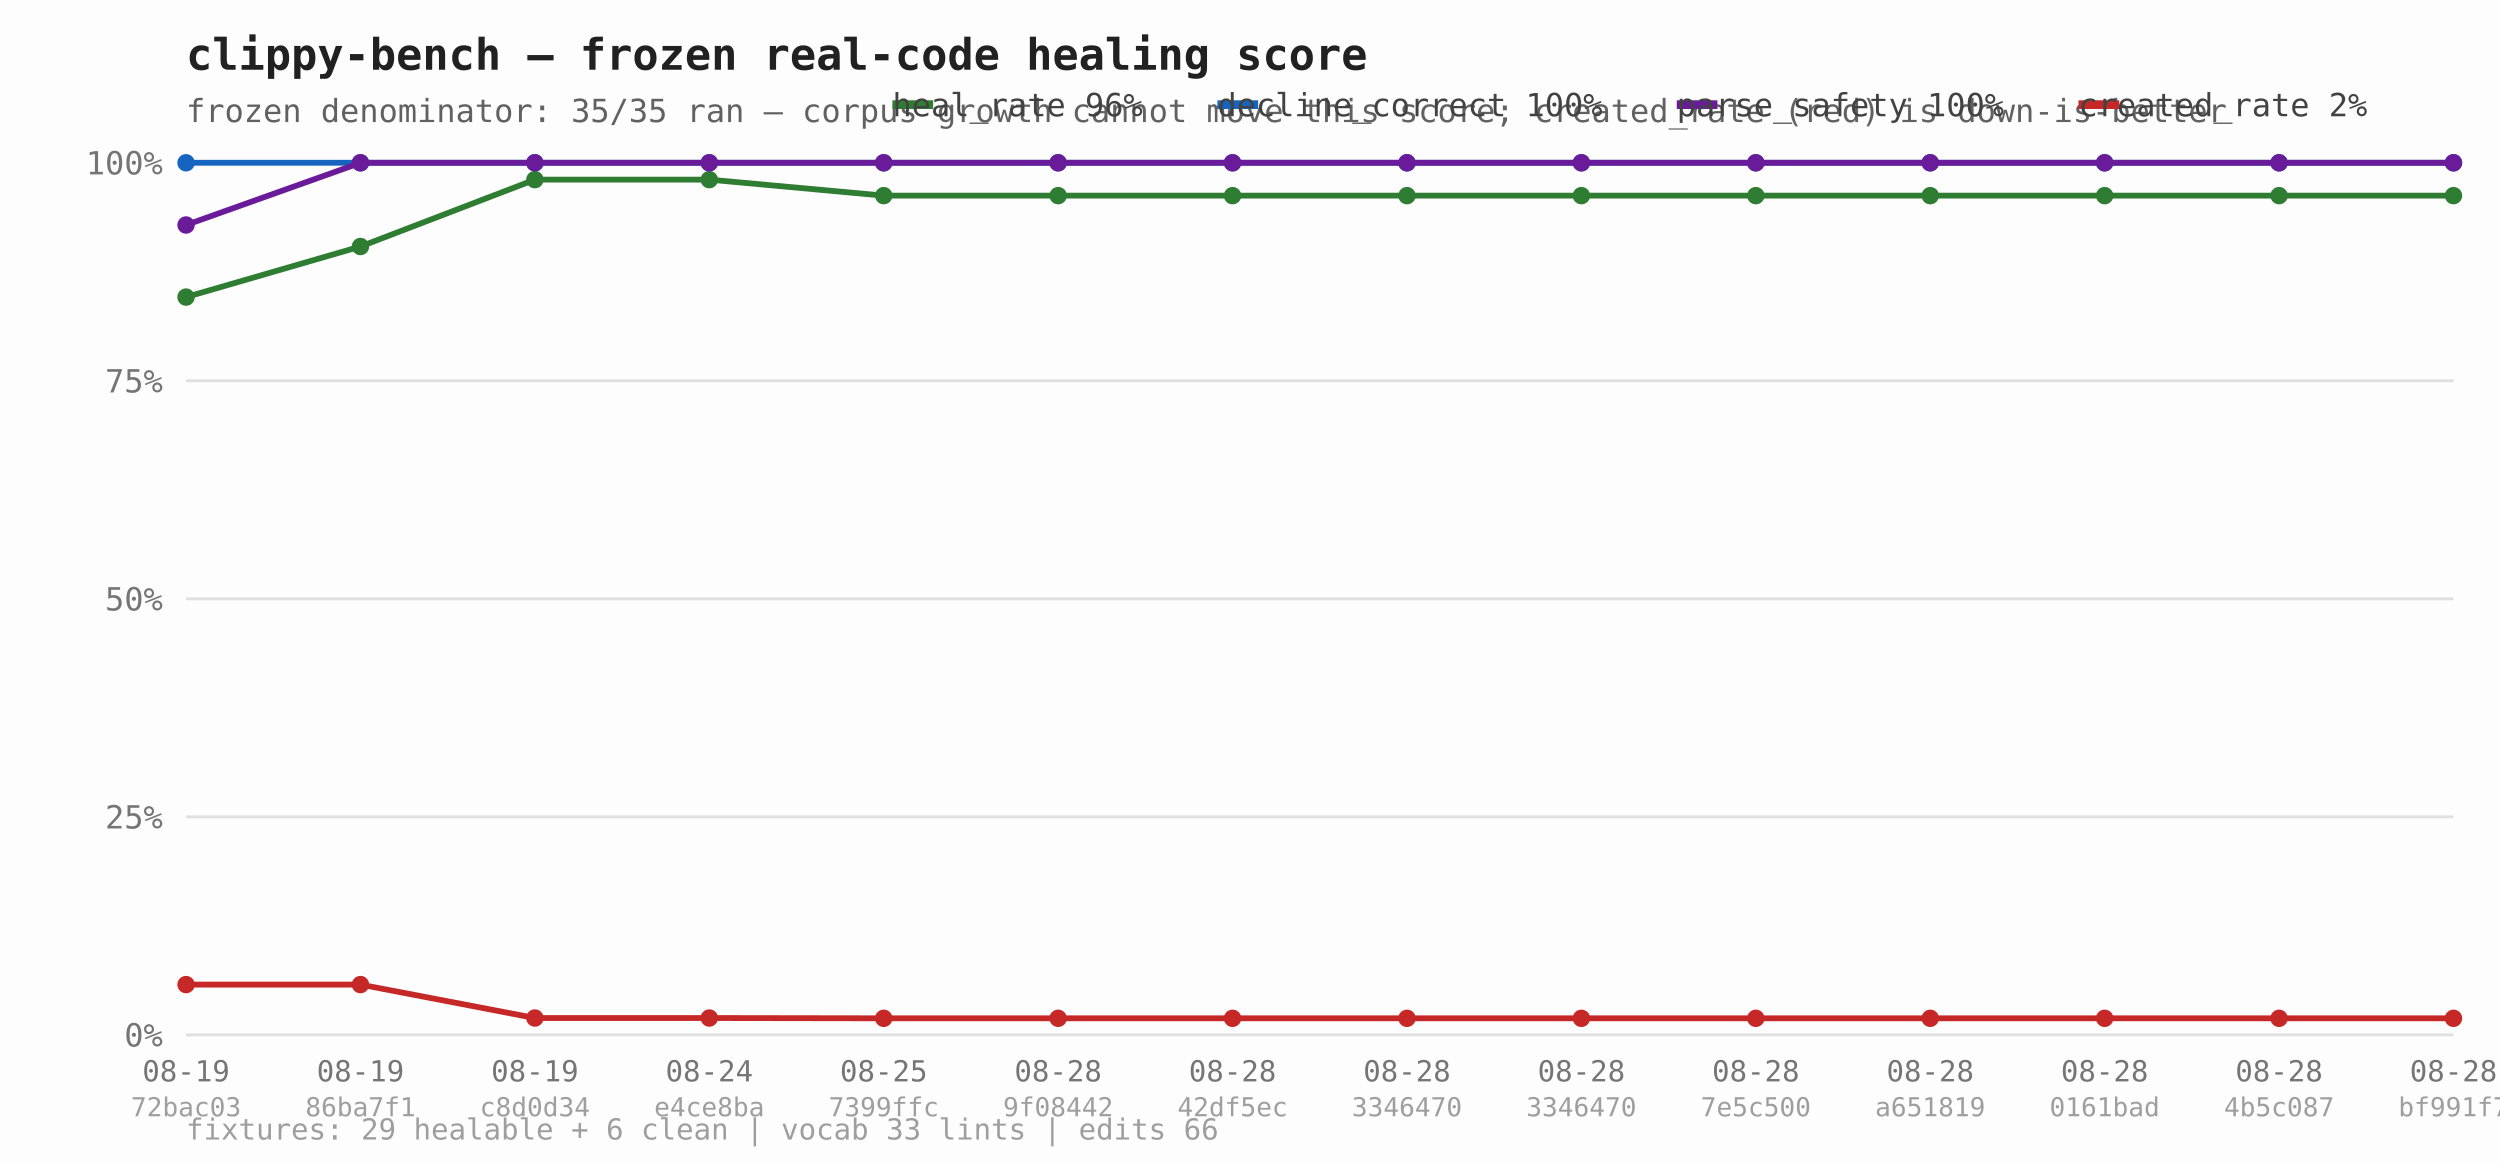
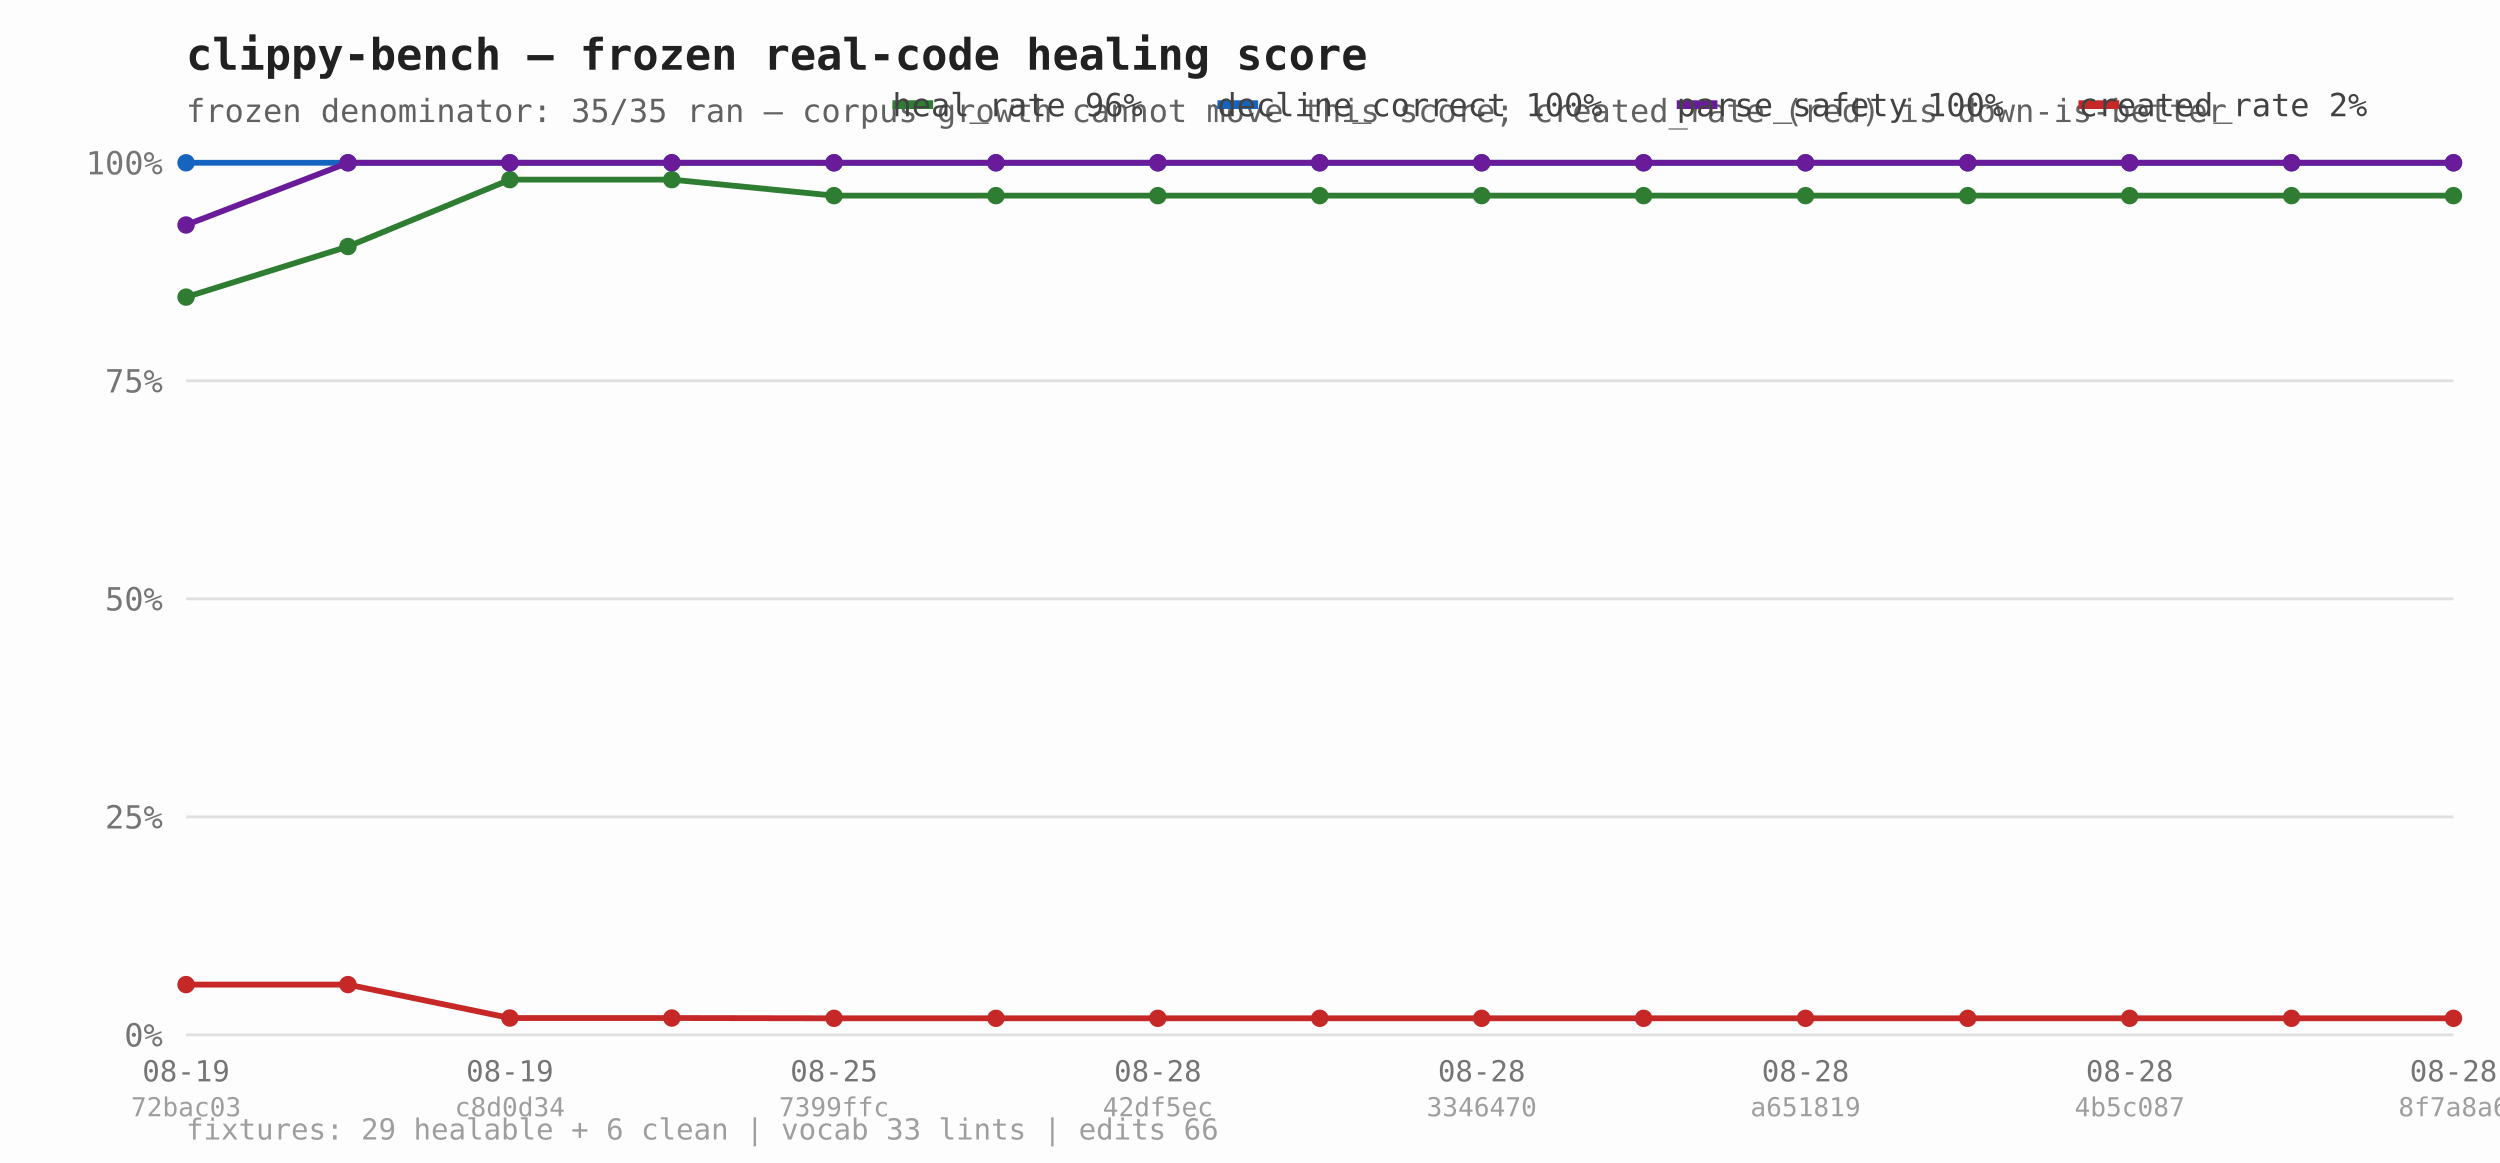
<svg xmlns="http://www.w3.org/2000/svg" width="860" height="400" viewBox="0 0 860 400" font-family="ui-monospace,Menlo,monospace">
  <rect width="100%" height="100%" fill="#fdfdfd" />
  <text x="64" y="24" font-size="15" font-weight="bold" fill="#212121">clippy-bench — frozen real-code healing score</text>
  <text x="64" y="42" font-size="11" fill="#616161">frozen denominator: 35/35 ran — corpus growth cannot move this score; created_rate (red) is down-is-better</text>
  <line x1="64" y1="356.0" x2="844" y2="356.0" stroke="#e0e0e0" stroke-width="1" />
  <text x="56" y="360.0" font-size="11" fill="#757575" text-anchor="end">0%</text>
  <line x1="64" y1="281.0" x2="844" y2="281.0" stroke="#e0e0e0" stroke-width="1" />
  <text x="56" y="285.0" font-size="11" fill="#757575" text-anchor="end">25%</text>
  <line x1="64" y1="206.0" x2="844" y2="206.0" stroke="#e0e0e0" stroke-width="1" />
  <text x="56" y="210.0" font-size="11" fill="#757575" text-anchor="end">50%</text>
  <line x1="64" y1="131.0" x2="844" y2="131.0" stroke="#e0e0e0" stroke-width="1" />
  <text x="56" y="135.0" font-size="11" fill="#757575" text-anchor="end">75%</text>
  <line x1="64" y1="56.0" x2="844" y2="56.0" stroke="#e0e0e0" stroke-width="1" />
  <text x="56" y="60.0" font-size="11" fill="#757575" text-anchor="end">100%</text>
  <line x1="715.0" y1="36" x2="729.0" y2="36" stroke="#c62828" stroke-width="3" />
  <text x="715.0" y="40" font-size="11" fill="#424242">created_rate 2%</text>
  <line x1="576.8" y1="36" x2="590.8" y2="36" stroke="#6a1b9a" stroke-width="3" />
  <text x="576.8" y="40" font-size="11" fill="#424242">parse_safety 100%</text>
  <line x1="418.8" y1="36" x2="432.8" y2="36" stroke="#1565c0" stroke-width="3" />
  <text x="418.8" y="40" font-size="11" fill="#424242">decline_correct 100%</text>
  <line x1="307.0" y1="36" x2="321.0" y2="36" stroke="#2e7d32" stroke-width="3" />
  <text x="307.0" y="40" font-size="11" fill="#424242">heal_rate 96%</text>
-   <path d="M 64.0 102.2 L 124.0 84.8 L 184.0 61.8 L 244.0 61.8 L 304.0 67.3 L 364.0 67.3 L 424.0 67.3 L 484.0 67.3 L 544.0 67.3 L 604.0 67.3 L 664.0 67.3 L 724.0 67.3 L 784.0 67.3 L 844.0 67.3" fill="none" stroke="#2e7d32" stroke-width="2" stroke-linejoin="round" stroke-linecap="round" />
+   <path d="M 64.0 102.2 L 119.7 84.8 L 175.4 61.8 L 231.1 61.8 L 286.9 67.3 L 342.6 67.3 L 398.3 67.3 L 454.0 67.3 L 509.7 67.3 L 565.4 67.3 L 621.1 67.3 L 676.9 67.3 L 732.6 67.3 L 788.3 67.3 L 844.0 67.3" fill="none" stroke="#2e7d32" stroke-width="2" stroke-linejoin="round" stroke-linecap="round" />
  <circle cx="64.0" cy="102.2" r="3" fill="#2e7d32" />
-   <circle cx="124.0" cy="84.8" r="3" fill="#2e7d32" />
-   <circle cx="184.0" cy="61.8" r="3" fill="#2e7d32" />
-   <circle cx="244.0" cy="61.8" r="3" fill="#2e7d32" />
-   <circle cx="304.0" cy="67.3" r="3" fill="#2e7d32" />
-   <circle cx="364.0" cy="67.3" r="3" fill="#2e7d32" />
-   <circle cx="424.0" cy="67.3" r="3" fill="#2e7d32" />
-   <circle cx="484.0" cy="67.3" r="3" fill="#2e7d32" />
-   <circle cx="544.0" cy="67.3" r="3" fill="#2e7d32" />
-   <circle cx="604.0" cy="67.3" r="3" fill="#2e7d32" />
-   <circle cx="664.0" cy="67.3" r="3" fill="#2e7d32" />
-   <circle cx="724.0" cy="67.3" r="3" fill="#2e7d32" />
-   <circle cx="784.0" cy="67.3" r="3" fill="#2e7d32" />
+   <circle cx="119.7" cy="84.8" r="3" fill="#2e7d32" />
+   <circle cx="175.4" cy="61.8" r="3" fill="#2e7d32" />
+   <circle cx="231.1" cy="61.8" r="3" fill="#2e7d32" />
+   <circle cx="286.9" cy="67.3" r="3" fill="#2e7d32" />
+   <circle cx="342.6" cy="67.3" r="3" fill="#2e7d32" />
+   <circle cx="398.3" cy="67.3" r="3" fill="#2e7d32" />
+   <circle cx="454.0" cy="67.3" r="3" fill="#2e7d32" />
+   <circle cx="509.7" cy="67.3" r="3" fill="#2e7d32" />
+   <circle cx="565.4" cy="67.3" r="3" fill="#2e7d32" />
+   <circle cx="621.1" cy="67.3" r="3" fill="#2e7d32" />
+   <circle cx="676.9" cy="67.3" r="3" fill="#2e7d32" />
+   <circle cx="732.6" cy="67.3" r="3" fill="#2e7d32" />
+   <circle cx="788.3" cy="67.3" r="3" fill="#2e7d32" />
  <circle cx="844.0" cy="67.3" r="3" fill="#2e7d32" />
-   <path d="M 64.0 56.0 L 124.0 56.0 L 184.0 56.0 L 244.0 56.0 L 304.0 56.0 L 364.0 56.0 L 424.0 56.0 L 484.0 56.0 L 544.0 56.0 L 604.0 56.0 L 664.0 56.0 L 724.0 56.0 L 784.0 56.0 L 844.0 56.0" fill="none" stroke="#1565c0" stroke-width="2" stroke-linejoin="round" stroke-linecap="round" />
+   <path d="M 64.0 56.0 L 119.7 56.0 L 175.4 56.0 L 231.1 56.0 L 286.9 56.0 L 342.6 56.0 L 398.3 56.0 L 454.0 56.0 L 509.7 56.0 L 565.4 56.0 L 621.1 56.0 L 676.9 56.0 L 732.6 56.0 L 788.3 56.0 L 844.0 56.0" fill="none" stroke="#1565c0" stroke-width="2" stroke-linejoin="round" stroke-linecap="round" />
  <circle cx="64.0" cy="56.0" r="3" fill="#1565c0" />
-   <circle cx="124.0" cy="56.0" r="3" fill="#1565c0" />
-   <circle cx="184.0" cy="56.0" r="3" fill="#1565c0" />
-   <circle cx="244.0" cy="56.0" r="3" fill="#1565c0" />
-   <circle cx="304.0" cy="56.0" r="3" fill="#1565c0" />
-   <circle cx="364.0" cy="56.0" r="3" fill="#1565c0" />
-   <circle cx="424.0" cy="56.0" r="3" fill="#1565c0" />
-   <circle cx="484.0" cy="56.0" r="3" fill="#1565c0" />
-   <circle cx="544.0" cy="56.0" r="3" fill="#1565c0" />
-   <circle cx="604.0" cy="56.0" r="3" fill="#1565c0" />
-   <circle cx="664.0" cy="56.0" r="3" fill="#1565c0" />
-   <circle cx="724.0" cy="56.0" r="3" fill="#1565c0" />
-   <circle cx="784.0" cy="56.0" r="3" fill="#1565c0" />
+   <circle cx="119.7" cy="56.0" r="3" fill="#1565c0" />
+   <circle cx="175.4" cy="56.0" r="3" fill="#1565c0" />
+   <circle cx="231.1" cy="56.0" r="3" fill="#1565c0" />
+   <circle cx="286.9" cy="56.0" r="3" fill="#1565c0" />
+   <circle cx="342.6" cy="56.0" r="3" fill="#1565c0" />
+   <circle cx="398.3" cy="56.0" r="3" fill="#1565c0" />
+   <circle cx="454.0" cy="56.0" r="3" fill="#1565c0" />
+   <circle cx="509.7" cy="56.0" r="3" fill="#1565c0" />
+   <circle cx="565.4" cy="56.0" r="3" fill="#1565c0" />
+   <circle cx="621.1" cy="56.0" r="3" fill="#1565c0" />
+   <circle cx="676.9" cy="56.0" r="3" fill="#1565c0" />
+   <circle cx="732.6" cy="56.0" r="3" fill="#1565c0" />
+   <circle cx="788.3" cy="56.0" r="3" fill="#1565c0" />
  <circle cx="844.0" cy="56.0" r="3" fill="#1565c0" />
-   <path d="M 64.0 77.4 L 124.0 56.0 L 184.0 56.0 L 244.0 56.0 L 304.0 56.0 L 364.0 56.0 L 424.0 56.0 L 484.0 56.0 L 544.0 56.0 L 604.0 56.0 L 664.0 56.0 L 724.0 56.0 L 784.0 56.0 L 844.0 56.0" fill="none" stroke="#6a1b9a" stroke-width="2" stroke-linejoin="round" stroke-linecap="round" />
+   <path d="M 64.0 77.4 L 119.7 56.0 L 175.4 56.0 L 231.1 56.0 L 286.9 56.0 L 342.6 56.0 L 398.3 56.0 L 454.0 56.0 L 509.7 56.0 L 565.4 56.0 L 621.1 56.0 L 676.9 56.0 L 732.6 56.0 L 788.3 56.0 L 844.0 56.0" fill="none" stroke="#6a1b9a" stroke-width="2" stroke-linejoin="round" stroke-linecap="round" />
  <circle cx="64.0" cy="77.4" r="3" fill="#6a1b9a" />
-   <circle cx="124.0" cy="56.0" r="3" fill="#6a1b9a" />
-   <circle cx="184.0" cy="56.0" r="3" fill="#6a1b9a" />
-   <circle cx="244.0" cy="56.0" r="3" fill="#6a1b9a" />
-   <circle cx="304.0" cy="56.0" r="3" fill="#6a1b9a" />
-   <circle cx="364.0" cy="56.0" r="3" fill="#6a1b9a" />
-   <circle cx="424.0" cy="56.0" r="3" fill="#6a1b9a" />
-   <circle cx="484.0" cy="56.0" r="3" fill="#6a1b9a" />
-   <circle cx="544.0" cy="56.0" r="3" fill="#6a1b9a" />
-   <circle cx="604.0" cy="56.0" r="3" fill="#6a1b9a" />
-   <circle cx="664.0" cy="56.0" r="3" fill="#6a1b9a" />
-   <circle cx="724.0" cy="56.0" r="3" fill="#6a1b9a" />
-   <circle cx="784.0" cy="56.0" r="3" fill="#6a1b9a" />
+   <circle cx="119.7" cy="56.0" r="3" fill="#6a1b9a" />
+   <circle cx="175.4" cy="56.0" r="3" fill="#6a1b9a" />
+   <circle cx="231.1" cy="56.0" r="3" fill="#6a1b9a" />
+   <circle cx="286.9" cy="56.0" r="3" fill="#6a1b9a" />
+   <circle cx="342.6" cy="56.0" r="3" fill="#6a1b9a" />
+   <circle cx="398.3" cy="56.0" r="3" fill="#6a1b9a" />
+   <circle cx="454.0" cy="56.0" r="3" fill="#6a1b9a" />
+   <circle cx="509.7" cy="56.0" r="3" fill="#6a1b9a" />
+   <circle cx="565.4" cy="56.0" r="3" fill="#6a1b9a" />
+   <circle cx="621.1" cy="56.0" r="3" fill="#6a1b9a" />
+   <circle cx="676.9" cy="56.0" r="3" fill="#6a1b9a" />
+   <circle cx="732.6" cy="56.0" r="3" fill="#6a1b9a" />
+   <circle cx="788.3" cy="56.0" r="3" fill="#6a1b9a" />
  <circle cx="844.0" cy="56.0" r="3" fill="#6a1b9a" />
-   <path d="M 64.0 338.7 L 124.0 338.7 L 184.0 350.2 L 244.0 350.2 L 304.0 350.3 L 364.0 350.3 L 424.0 350.3 L 484.0 350.3 L 544.0 350.3 L 604.0 350.3 L 664.0 350.3 L 724.0 350.3 L 784.0 350.3 L 844.0 350.3" fill="none" stroke="#c62828" stroke-width="2" stroke-linejoin="round" stroke-linecap="round" />
+   <path d="M 64.0 338.7 L 119.7 338.7 L 175.4 350.2 L 231.1 350.2 L 286.9 350.3 L 342.6 350.3 L 398.3 350.3 L 454.0 350.3 L 509.7 350.3 L 565.4 350.3 L 621.1 350.3 L 676.9 350.3 L 732.6 350.3 L 788.3 350.3 L 844.0 350.3" fill="none" stroke="#c62828" stroke-width="2" stroke-linejoin="round" stroke-linecap="round" />
  <circle cx="64.0" cy="338.7" r="3" fill="#c62828" />
-   <circle cx="124.0" cy="338.7" r="3" fill="#c62828" />
-   <circle cx="184.0" cy="350.2" r="3" fill="#c62828" />
-   <circle cx="244.0" cy="350.2" r="3" fill="#c62828" />
-   <circle cx="304.0" cy="350.3" r="3" fill="#c62828" />
-   <circle cx="364.0" cy="350.3" r="3" fill="#c62828" />
-   <circle cx="424.0" cy="350.3" r="3" fill="#c62828" />
-   <circle cx="484.0" cy="350.3" r="3" fill="#c62828" />
-   <circle cx="544.0" cy="350.3" r="3" fill="#c62828" />
-   <circle cx="604.0" cy="350.3" r="3" fill="#c62828" />
-   <circle cx="664.0" cy="350.3" r="3" fill="#c62828" />
-   <circle cx="724.0" cy="350.3" r="3" fill="#c62828" />
-   <circle cx="784.0" cy="350.3" r="3" fill="#c62828" />
+   <circle cx="119.7" cy="338.7" r="3" fill="#c62828" />
+   <circle cx="175.4" cy="350.2" r="3" fill="#c62828" />
+   <circle cx="231.1" cy="350.2" r="3" fill="#c62828" />
+   <circle cx="286.9" cy="350.3" r="3" fill="#c62828" />
+   <circle cx="342.6" cy="350.3" r="3" fill="#c62828" />
+   <circle cx="398.3" cy="350.3" r="3" fill="#c62828" />
+   <circle cx="454.0" cy="350.3" r="3" fill="#c62828" />
+   <circle cx="509.7" cy="350.3" r="3" fill="#c62828" />
+   <circle cx="565.4" cy="350.3" r="3" fill="#c62828" />
+   <circle cx="621.1" cy="350.3" r="3" fill="#c62828" />
+   <circle cx="676.9" cy="350.3" r="3" fill="#c62828" />
+   <circle cx="732.6" cy="350.3" r="3" fill="#c62828" />
+   <circle cx="788.3" cy="350.3" r="3" fill="#c62828" />
  <circle cx="844.0" cy="350.3" r="3" fill="#c62828" />
  <text x="64.0" y="372.0" font-size="10" fill="#757575" text-anchor="middle">08-19</text>
  <text x="64.0" y="384.0" font-size="9" fill="#9e9e9e" text-anchor="middle">72bac03</text>
-   <text x="124.0" y="372.0" font-size="10" fill="#757575" text-anchor="middle">08-19</text>
-   <text x="124.0" y="384.0" font-size="9" fill="#9e9e9e" text-anchor="middle">86ba7f1</text>
-   <text x="184.0" y="372.0" font-size="10" fill="#757575" text-anchor="middle">08-19</text>
-   <text x="184.0" y="384.0" font-size="9" fill="#9e9e9e" text-anchor="middle">c8d0d34</text>
-   <text x="244.0" y="372.0" font-size="10" fill="#757575" text-anchor="middle">08-24</text>
-   <text x="244.0" y="384.0" font-size="9" fill="#9e9e9e" text-anchor="middle">e4ce8ba</text>
-   <text x="304.0" y="372.0" font-size="10" fill="#757575" text-anchor="middle">08-25</text>
-   <text x="304.0" y="384.0" font-size="9" fill="#9e9e9e" text-anchor="middle">7399ffc</text>
-   <text x="364.0" y="372.0" font-size="10" fill="#757575" text-anchor="middle">08-28</text>
-   <text x="364.0" y="384.0" font-size="9" fill="#9e9e9e" text-anchor="middle">9f08442</text>
-   <text x="424.0" y="372.0" font-size="10" fill="#757575" text-anchor="middle">08-28</text>
-   <text x="424.0" y="384.0" font-size="9" fill="#9e9e9e" text-anchor="middle">42df5ec</text>
-   <text x="484.0" y="372.0" font-size="10" fill="#757575" text-anchor="middle">08-28</text>
-   <text x="484.0" y="384.0" font-size="9" fill="#9e9e9e" text-anchor="middle">3346470</text>
-   <text x="544.0" y="372.0" font-size="10" fill="#757575" text-anchor="middle">08-28</text>
-   <text x="544.0" y="384.0" font-size="9" fill="#9e9e9e" text-anchor="middle">3346470</text>
-   <text x="604.0" y="372.0" font-size="10" fill="#757575" text-anchor="middle">08-28</text>
-   <text x="604.0" y="384.0" font-size="9" fill="#9e9e9e" text-anchor="middle">7e5c500</text>
-   <text x="664.0" y="372.0" font-size="10" fill="#757575" text-anchor="middle">08-28</text>
-   <text x="664.0" y="384.0" font-size="9" fill="#9e9e9e" text-anchor="middle">a651819</text>
-   <text x="724.0" y="372.0" font-size="10" fill="#757575" text-anchor="middle">08-28</text>
-   <text x="724.0" y="384.0" font-size="9" fill="#9e9e9e" text-anchor="middle">0161bad</text>
-   <text x="784.0" y="372.0" font-size="10" fill="#757575" text-anchor="middle">08-28</text>
-   <text x="784.0" y="384.0" font-size="9" fill="#9e9e9e" text-anchor="middle">4b5c087</text>
+   <text x="175.4" y="372.0" font-size="10" fill="#757575" text-anchor="middle">08-19</text>
+   <text x="175.4" y="384.0" font-size="9" fill="#9e9e9e" text-anchor="middle">c8d0d34</text>
+   <text x="286.9" y="372.0" font-size="10" fill="#757575" text-anchor="middle">08-25</text>
+   <text x="286.9" y="384.0" font-size="9" fill="#9e9e9e" text-anchor="middle">7399ffc</text>
+   <text x="398.3" y="372.0" font-size="10" fill="#757575" text-anchor="middle">08-28</text>
+   <text x="398.3" y="384.0" font-size="9" fill="#9e9e9e" text-anchor="middle">42df5ec</text>
+   <text x="509.7" y="372.0" font-size="10" fill="#757575" text-anchor="middle">08-28</text>
+   <text x="509.7" y="384.0" font-size="9" fill="#9e9e9e" text-anchor="middle">3346470</text>
+   <text x="621.1" y="372.0" font-size="10" fill="#757575" text-anchor="middle">08-28</text>
+   <text x="621.1" y="384.0" font-size="9" fill="#9e9e9e" text-anchor="middle">a651819</text>
+   <text x="732.6" y="372.0" font-size="10" fill="#757575" text-anchor="middle">08-28</text>
+   <text x="732.6" y="384.0" font-size="9" fill="#9e9e9e" text-anchor="middle">4b5c087</text>
  <text x="844.0" y="372.0" font-size="10" fill="#757575" text-anchor="middle">08-28</text>
-   <text x="844.0" y="384.0" font-size="9" fill="#9e9e9e" text-anchor="middle">bf991f7</text>
+   <text x="844.0" y="384.0" font-size="9" fill="#9e9e9e" text-anchor="middle">8f7a8a6</text>
  <text x="64" y="392.0" font-size="10" fill="#9e9e9e">fixtures: 29 healable + 6 clean | vocab 33 lints | edits 66</text>
</svg>
